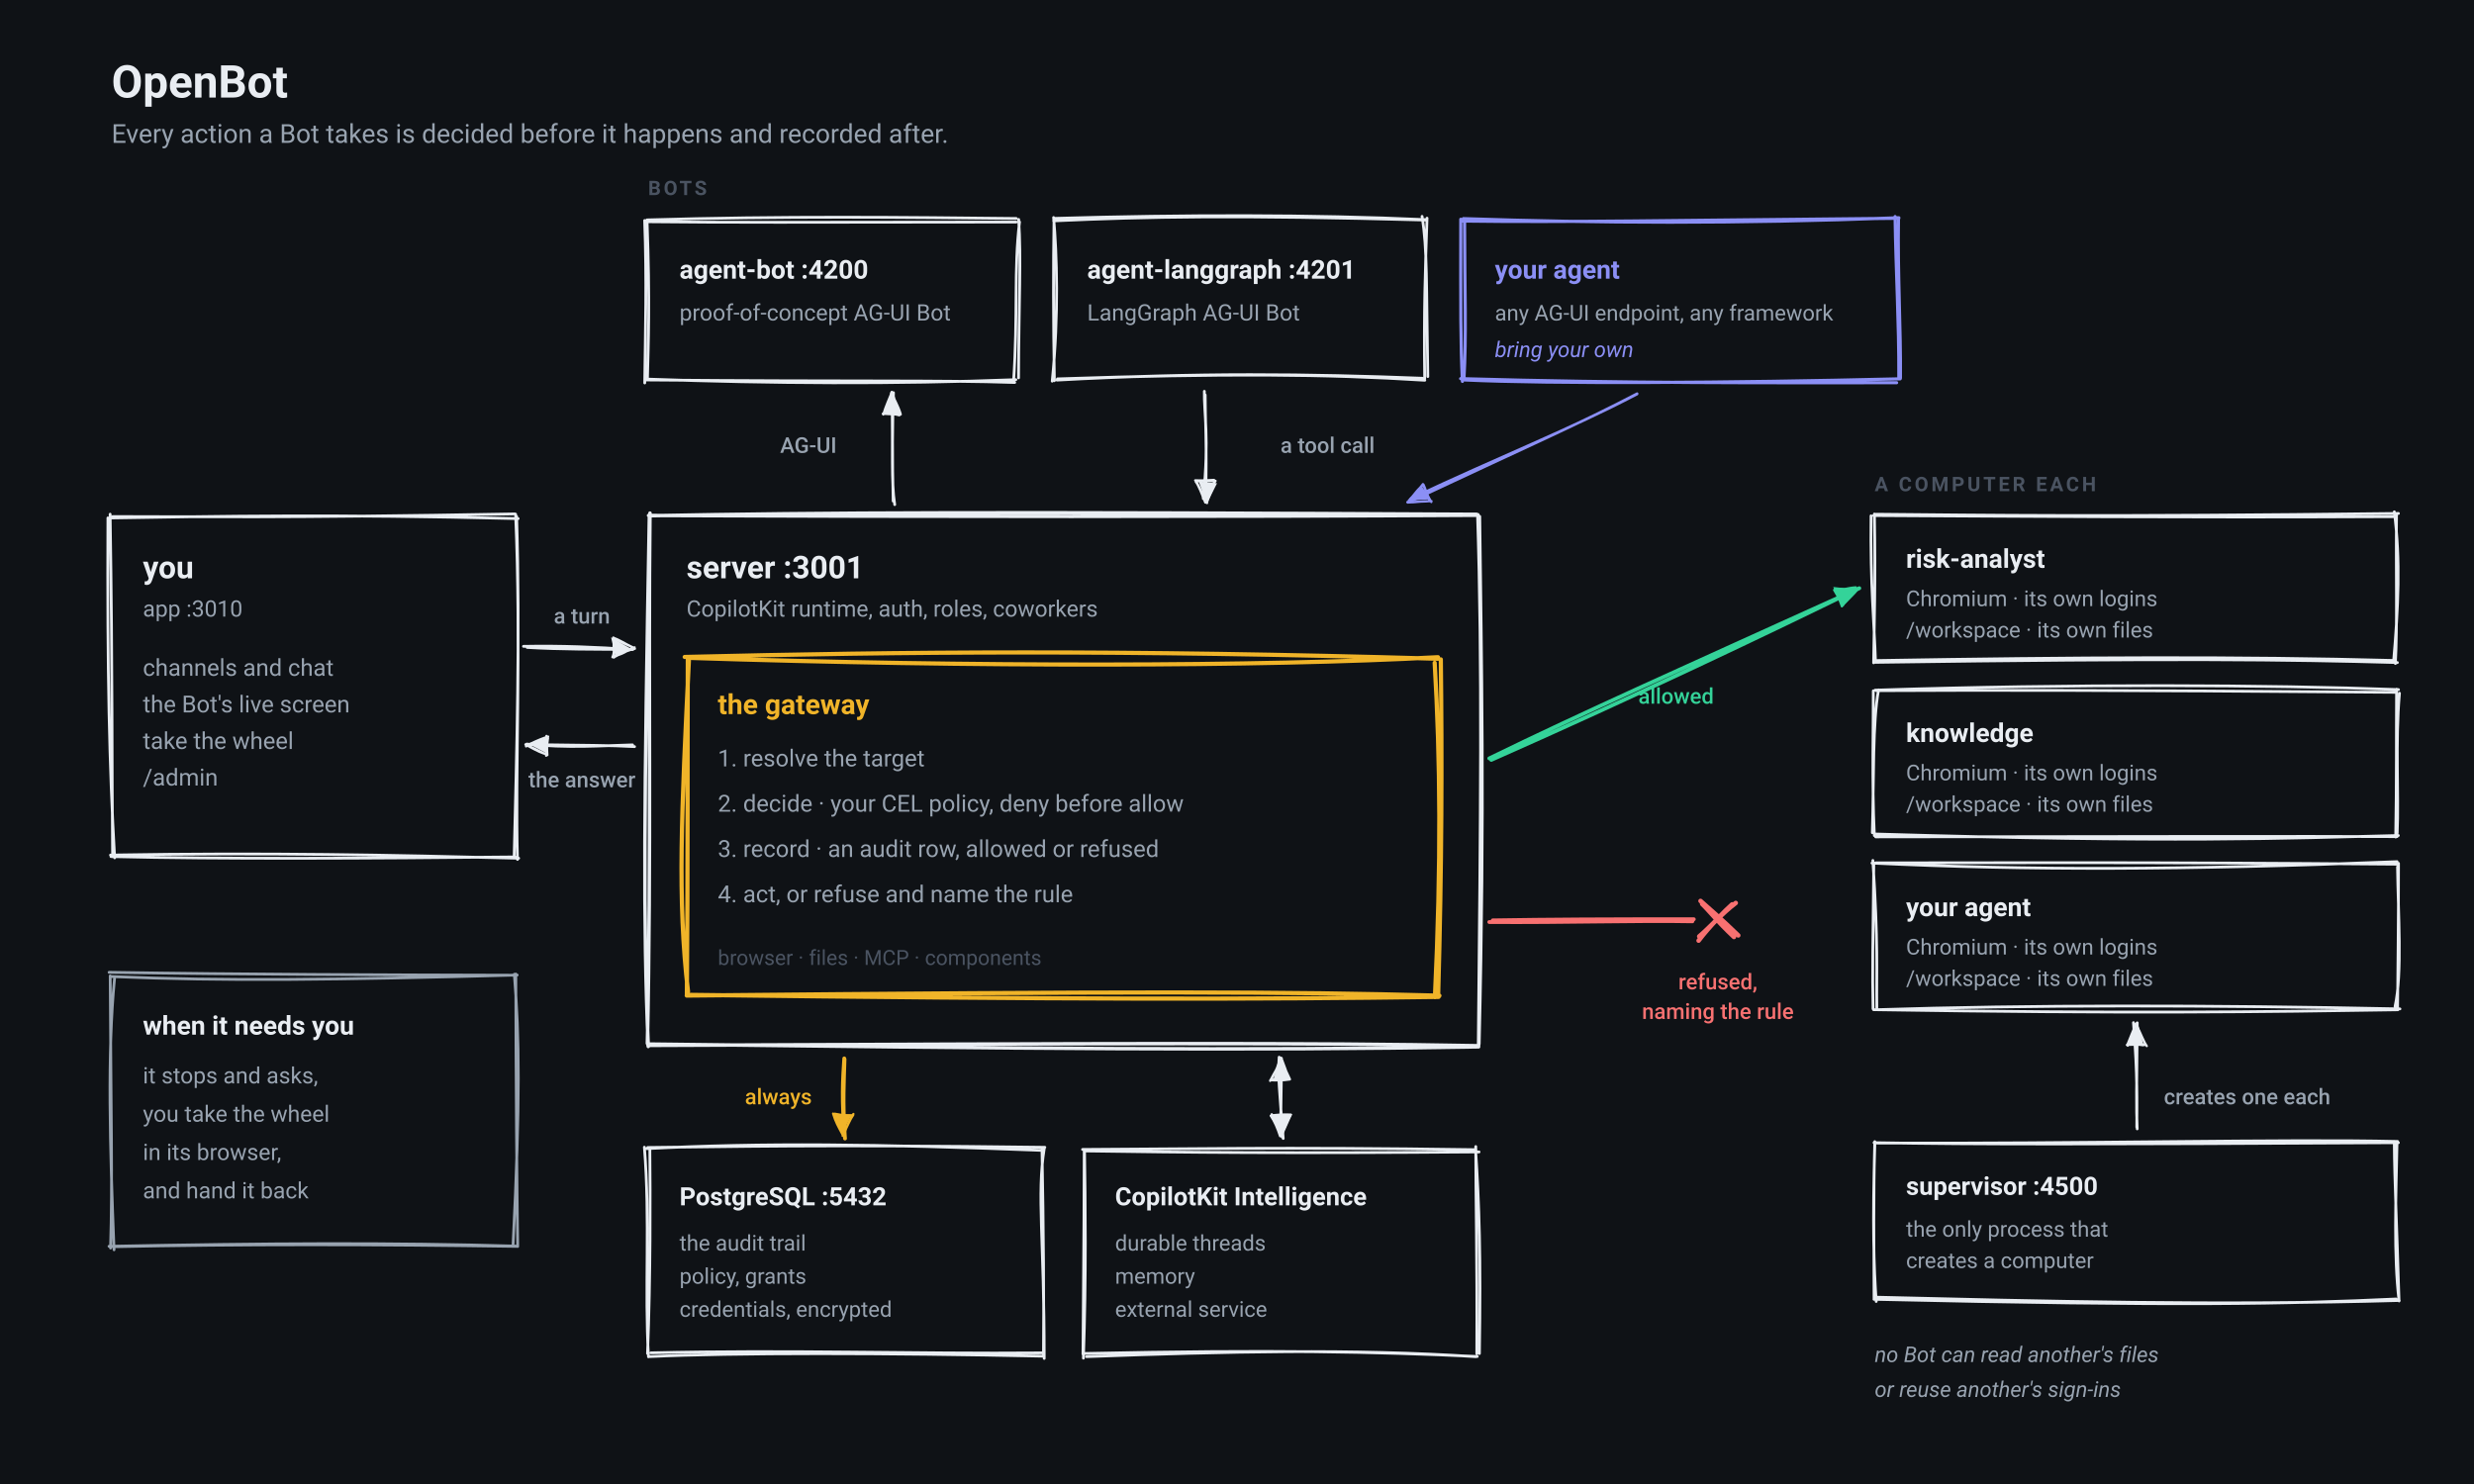
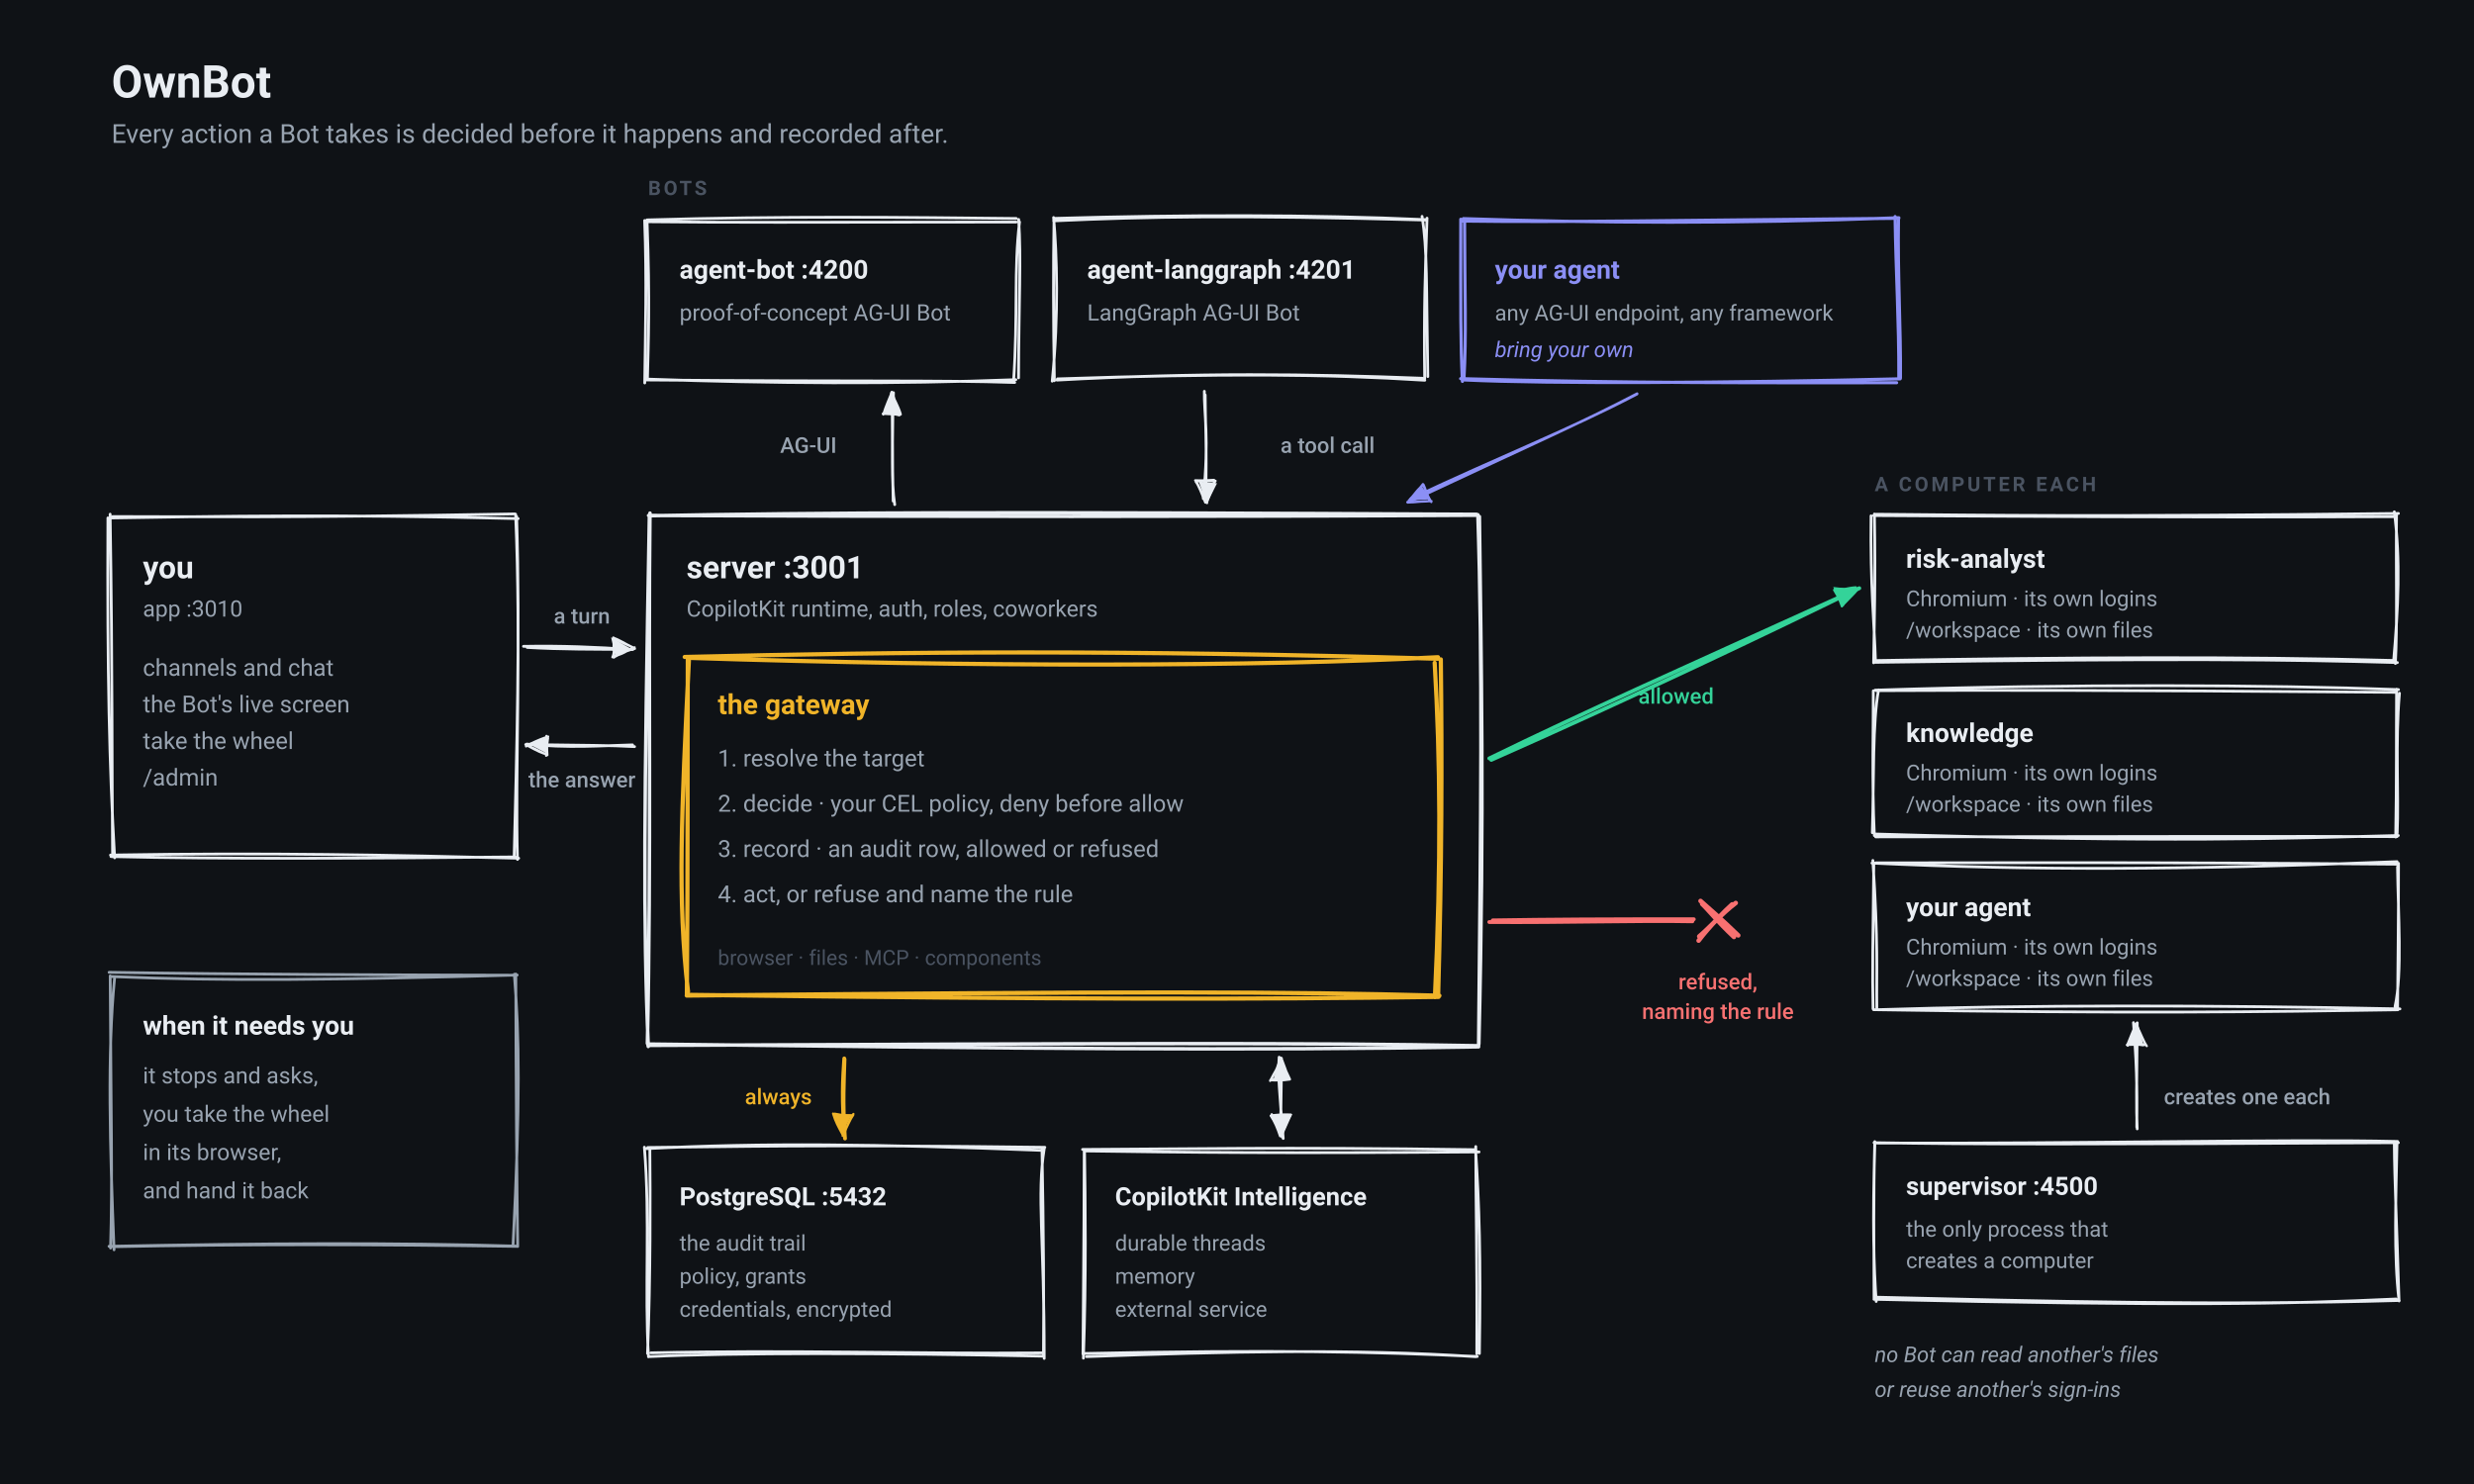
<svg xmlns="http://www.w3.org/2000/svg" viewBox="0 0 1420 852" width="1420" height="852" role="img">
  <rect width="1420" height="852" fill="#0f1216" />
-   <text x="64" y="56" font-family="ui-sans-serif, -apple-system, &quot;Segoe UI&quot;, Roboto, &quot;Helvetica Neue&quot;, Arial, sans-serif" font-size="26" font-weight="700" fill="#e9edf2" text-anchor="start">OpenBot</text>
+   <text x="64" y="56" font-family="ui-sans-serif, -apple-system, &quot;Segoe UI&quot;, Roboto, &quot;Helvetica Neue&quot;, Arial, sans-serif" font-size="26" font-weight="700" fill="#e9edf2" text-anchor="start">OwnBot</text>
  <text x="64" y="82" font-family="ui-sans-serif, -apple-system, &quot;Segoe UI&quot;, Roboto, &quot;Helvetica Neue&quot;, Arial, sans-serif" font-size="15" font-weight="400" fill="#98a3b0" text-anchor="start">Every action a Bot takes is decided before it happens and recorded after.</text>
  <text x="372" y="112" font-family="ui-sans-serif, -apple-system, &quot;Segoe UI&quot;, Roboto, &quot;Helvetica Neue&quot;, Arial, sans-serif" font-size="11.5" font-weight="700" fill="#4a5361" text-anchor="start" letter-spacing="1.6">BOTS</text>
  <path d="M372.459 127.308 C414.776 127.759, 457.833 127.659, 583.253 127.486 M371.314 126.253 C447.726 123.952, 521.852 124.774, 583.301 125.438 M585.18 127.408 C581.847 154.688, 584.381 180.293, 581.723 219.523 M584.696 125.99 C586.201 148.555, 584.777 172.618, 584.612 216.954 M582.408 219.6 C539.665 218.165, 492.998 219.168, 370.501 218.146 M583.078 217.972 C513.37 220.622, 442.975 220.187, 372.597 217.689 M370.055 219.859 C370.41 190.429, 371.297 160.605, 370.005 126.592 M371.604 217.781 C372.11 196.383, 373.111 173.91, 371.39 126.774" fill="none" stroke="#e9edf2" stroke-width="1.6" stroke-linecap="round" stroke-linejoin="round" />
  <text x="390" y="160" font-family="ui-sans-serif, -apple-system, &quot;Segoe UI&quot;, Roboto, &quot;Helvetica Neue&quot;, Arial, sans-serif" font-size="15" font-weight="650" fill="#e9edf2" text-anchor="start">agent-bot :4200</text>
  <text x="390" y="184" font-family="ui-sans-serif, -apple-system, &quot;Segoe UI&quot;, Roboto, &quot;Helvetica Neue&quot;, Arial, sans-serif" font-size="13" font-weight="400" fill="#98a3b0" text-anchor="start">proof-of-concept AG-UI Bot</text>
  <path d="M604.775 126.801 C658.569 124.359, 709.445 123.363, 818.891 126.358 M605.577 125.367 C679.366 123.25, 752.602 123.122, 818.68 126.114 M816.214 124.226 C819.302 143.22, 818.592 161.637, 819.527 216.19 M819.073 125.246 C818.107 152.739, 817.177 180.29, 817.73 217.344 M816.418 217.164 C751.831 214.654, 687.014 213.821, 606.693 218.223 M817.783 218.312 C761.132 214.755, 702.33 214.284, 606.957 217.525 M603.944 218.849 C607.774 180.817, 606.609 145.481, 604.742 124.888 M605.182 218.568 C604.532 185.138, 604.558 150.418, 604.979 127.026" fill="none" stroke="#e9edf2" stroke-width="1.6" stroke-linecap="round" stroke-linejoin="round" />
  <text x="624" y="160" font-family="ui-sans-serif, -apple-system, &quot;Segoe UI&quot;, Roboto, &quot;Helvetica Neue&quot;, Arial, sans-serif" font-size="15" font-weight="650" fill="#e9edf2" text-anchor="start">agent-langgraph :4201</text>
  <text x="624" y="184" font-family="ui-sans-serif, -apple-system, &quot;Segoe UI&quot;, Roboto, &quot;Helvetica Neue&quot;, Arial, sans-serif" font-size="13" font-weight="400" fill="#98a3b0" text-anchor="start">LangGraph AG-UI Bot</text>
  <path d="M839.906 125.519 C917.269 128.1, 995.613 128.589, 1089.89 125.008 M839.221 126.903 C898.423 127.697, 957.675 126.537, 1089.867 125.323 M1087.726 124.33 C1088.194 156.991, 1089.996 184.306, 1089.874 216.835 M1089.658 125.969 C1089.12 156.892, 1091.049 189.556, 1090.784 217.05 M1088.611 219.723 C1012.727 219.721, 934.839 220.149, 838.354 217.387 M1090.652 217.49 C991.343 219.886, 890.466 220.45, 840.771 218.144 M839.382 218.97 C838.286 197.424, 838.387 177.494, 838.441 125.879 M840.237 218.084 C841.74 192.565, 840.685 167.963, 840.605 125.642" fill="none" stroke="#8b8ff5" stroke-width="1.8" stroke-linecap="round" stroke-linejoin="round" />
  <text x="858" y="160" font-family="ui-sans-serif, -apple-system, &quot;Segoe UI&quot;, Roboto, &quot;Helvetica Neue&quot;, Arial, sans-serif" font-size="15" font-weight="650" fill="#8b8ff5" text-anchor="start">your agent</text>
  <text x="858" y="184" font-family="ui-sans-serif, -apple-system, &quot;Segoe UI&quot;, Roboto, &quot;Helvetica Neue&quot;, Arial, sans-serif" font-size="12.5" font-weight="400" fill="#98a3b0" text-anchor="start">any AG-UI endpoint, any framework</text>
  <text x="858" y="205" font-family="ui-sans-serif, -apple-system, &quot;Segoe UI&quot;, Roboto, &quot;Helvetica Neue&quot;, Arial, sans-serif" font-size="12.5" font-weight="400" fill="#8b8ff5" text-anchor="start" font-style="italic">bring your own</text>
  <path d="M63.298 297.379 C127.123 296.37, 191.551 295.131, 297.404 297.747 M64.666 296.566 C112.324 296.547, 160.372 297.472, 295.569 295.049 M295.945 295.212 C299.226 371.004, 295.585 443.025, 297.015 493.427 M296.53 296.524 C298.567 364.901, 296.521 432.804, 295.105 491.936 M297.697 492.735 C224.971 490.885, 153.533 489.401, 63.433 490.908 M295.602 491.99 C211.51 492.823, 126.369 493.289, 63.698 491.771 M65.799 492.517 C62.784 439.721, 61.525 387.807, 61.942 297.343 M64.639 491.875 C64.125 439.873, 64.666 388.663, 63.212 295.214" fill="none" stroke="#e9edf2" stroke-width="1.6" stroke-linecap="round" stroke-linejoin="round" />
  <text x="82" y="332" font-family="ui-sans-serif, -apple-system, &quot;Segoe UI&quot;, Roboto, &quot;Helvetica Neue&quot;, Arial, sans-serif" font-size="18" font-weight="700" fill="#e9edf2" text-anchor="start">you</text>
  <text x="82" y="354" font-family="ui-sans-serif, -apple-system, &quot;Segoe UI&quot;, Roboto, &quot;Helvetica Neue&quot;, Arial, sans-serif" font-size="13" font-weight="400" fill="#98a3b0" text-anchor="start">app :3010</text>
  <text x="82" y="388" font-family="ui-sans-serif, -apple-system, &quot;Segoe UI&quot;, Roboto, &quot;Helvetica Neue&quot;, Arial, sans-serif" font-size="13.5" font-weight="400" fill="#98a3b0" text-anchor="start">channels and chat</text>
  <text x="82" y="409" font-family="ui-sans-serif, -apple-system, &quot;Segoe UI&quot;, Roboto, &quot;Helvetica Neue&quot;, Arial, sans-serif" font-size="13.5" font-weight="400" fill="#98a3b0" text-anchor="start">the Bot's live screen</text>
  <text x="82" y="430" font-family="ui-sans-serif, -apple-system, &quot;Segoe UI&quot;, Roboto, &quot;Helvetica Neue&quot;, Arial, sans-serif" font-size="13.5" font-weight="400" fill="#98a3b0" text-anchor="start">take the wheel</text>
  <text x="82" y="451" font-family="ui-sans-serif, -apple-system, &quot;Segoe UI&quot;, Roboto, &quot;Helvetica Neue&quot;, Arial, sans-serif" font-size="13.5" font-weight="400" fill="#98a3b0" text-anchor="start">/admin</text>
  <path d="M62.618 558.233 C140.549 559.474, 219.315 559.708, 294.366 559.89 M64.03 560.67 C128.766 563.401, 192.675 562.61, 296.849 559.797 M295.214 559.326 C298.099 595.183, 298.646 631.395, 294.505 714.323 M296.054 559.219 C296.111 618.911, 296.668 680.904, 297.139 715.631 M297.08 715.436 C224.63 713.31, 152.946 713.751, 62.575 715.523 M296.772 715.583 C216.573 714.389, 136.859 714.234, 64.773 715.767 M65.457 717.532 C63.099 657.93, 61.582 604.659, 65.744 561.775 M63.45 716.542 C64.656 678.279, 63.682 641.271, 63.249 560.292" fill="none" stroke="#98a3b0" stroke-width="1.6" stroke-linecap="round" stroke-linejoin="round" />
  <text x="82" y="594" font-family="ui-sans-serif, -apple-system, &quot;Segoe UI&quot;, Roboto, &quot;Helvetica Neue&quot;, Arial, sans-serif" font-size="15" font-weight="650" fill="#e9edf2" text-anchor="start">when it needs you</text>
  <text x="82" y="622" font-family="ui-sans-serif, -apple-system, &quot;Segoe UI&quot;, Roboto, &quot;Helvetica Neue&quot;, Arial, sans-serif" font-size="13" font-weight="400" fill="#98a3b0" text-anchor="start">it stops and asks,</text>
  <text x="82" y="644" font-family="ui-sans-serif, -apple-system, &quot;Segoe UI&quot;, Roboto, &quot;Helvetica Neue&quot;, Arial, sans-serif" font-size="13" font-weight="400" fill="#98a3b0" text-anchor="start">you take the wheel</text>
  <text x="82" y="666" font-family="ui-sans-serif, -apple-system, &quot;Segoe UI&quot;, Roboto, &quot;Helvetica Neue&quot;, Arial, sans-serif" font-size="13" font-weight="400" fill="#98a3b0" text-anchor="start">in its browser,</text>
  <text x="82" y="688" font-family="ui-sans-serif, -apple-system, &quot;Segoe UI&quot;, Roboto, &quot;Helvetica Neue&quot;, Arial, sans-serif" font-size="13" font-weight="400" fill="#98a3b0" text-anchor="start">and hand it back</text>
  <path d="M372.666 296.114 C472.135 294.19, 573.463 293.818, 847.536 295.282 M372.242 295.947 C534.935 296.615, 698.176 296.701, 848.25 295.81 M849.137 296.56 C850.056 378.356, 852.059 463.115, 848.826 599.328 M848.261 295.527 C851.032 381.47, 849.981 467.878, 848.684 600.34 M848.664 601.006 C715.902 603.305, 584.808 602.01, 372.817 599.429 M848.373 600.375 C749.185 598.589, 650.133 598.995, 371.913 600.183 M371.57 599.054 C373.88 492.79, 372.028 388.131, 373.064 294.576 M372.084 600.81 C369.066 529.712, 369.759 460.592, 372.727 295.705" fill="none" stroke="#e9edf2" stroke-width="2" stroke-linecap="round" stroke-linejoin="round" />
  <text x="394" y="332" font-family="ui-sans-serif, -apple-system, &quot;Segoe UI&quot;, Roboto, &quot;Helvetica Neue&quot;, Arial, sans-serif" font-size="18" font-weight="700" fill="#e9edf2" text-anchor="start">server :3001</text>
  <text x="394" y="354" font-family="ui-sans-serif, -apple-system, &quot;Segoe UI&quot;, Roboto, &quot;Helvetica Neue&quot;, Arial, sans-serif" font-size="13" font-weight="400" fill="#98a3b0" text-anchor="start">CopilotKit runtime, auth, roles, coworkers</text>
  <path d="M392.995 377.179 C519.336 374.094, 643.5 372.982, 825.313 378.201 M394.647 377.676 C558.901 383.001, 724.277 382.766, 825.351 377.308 M823.457 380.547 C826.71 436.629, 827.253 494.809, 823.598 572.51 M826.984 378.566 C827.643 436.463, 827.588 494.995, 825.464 571.348 M825.71 572.346 C719.046 573.788, 612.091 573.859, 395.198 571.165 M826.188 571.632 C739.258 569.259, 651.788 569.13, 394.171 571.58 M394.911 569.247 C388.689 516.669, 391.217 465.314, 395.407 379.242 M394.24 571.586 C394.847 500.406, 394.544 428.899, 394.773 378.821" fill="none" stroke="#f0b429" stroke-width="2.4" stroke-linecap="round" stroke-linejoin="round" />
  <text x="412" y="410" font-family="ui-sans-serif, -apple-system, &quot;Segoe UI&quot;, Roboto, &quot;Helvetica Neue&quot;, Arial, sans-serif" font-size="16" font-weight="700" fill="#f0b429" text-anchor="start">the gateway</text>
  <text x="412" y="440" font-family="ui-sans-serif, -apple-system, &quot;Segoe UI&quot;, Roboto, &quot;Helvetica Neue&quot;, Arial, sans-serif" font-size="13.5" font-weight="400" fill="#98a3b0" text-anchor="start">1.  resolve the target</text>
  <text x="412" y="466" font-family="ui-sans-serif, -apple-system, &quot;Segoe UI&quot;, Roboto, &quot;Helvetica Neue&quot;, Arial, sans-serif" font-size="13.5" font-weight="400" fill="#98a3b0" text-anchor="start">2.  decide  ·  your CEL policy, deny before allow</text>
  <text x="412" y="492" font-family="ui-sans-serif, -apple-system, &quot;Segoe UI&quot;, Roboto, &quot;Helvetica Neue&quot;, Arial, sans-serif" font-size="13.5" font-weight="400" fill="#98a3b0" text-anchor="start">3.  record  ·  an audit row, allowed or refused</text>
  <text x="412" y="518" font-family="ui-sans-serif, -apple-system, &quot;Segoe UI&quot;, Roboto, &quot;Helvetica Neue&quot;, Arial, sans-serif" font-size="13.5" font-weight="400" fill="#98a3b0" text-anchor="start">4.  act, or refuse and name the rule</text>
  <text x="412" y="554" font-family="ui-sans-serif, -apple-system, &quot;Segoe UI&quot;, Roboto, &quot;Helvetica Neue&quot;, Arial, sans-serif" font-size="12" font-weight="400" fill="#4a5361" text-anchor="start">browser · files · MCP · components</text>
  <text x="1076" y="282" font-family="ui-sans-serif, -apple-system, &quot;Segoe UI&quot;, Roboto, &quot;Helvetica Neue&quot;, Arial, sans-serif" font-size="11.5" font-weight="700" fill="#4a5361" text-anchor="start" letter-spacing="1.6">A COMPUTER EACH</text>
  <path d="M1076.763 295.232 C1140.317 295.761, 1202.844 296.835, 1376.637 294.774 M1075.407 295.99 C1161.641 296.389, 1246.864 297.226, 1375.172 296.616 M1374.263 293.828 C1377.874 321.874, 1376.554 348.479, 1373.84 379.854 M1375.528 295.832 C1375.132 328.574, 1376.084 359.577, 1374.867 380.933 M1374.518 379.209 C1285.534 376.82, 1190.836 377.327, 1077.075 379.237 M1376.021 380.401 C1312.647 378.627, 1248.662 377.819, 1075.793 380.269 M1076.472 379.818 C1075.826 358.205, 1073.45 336.891, 1073.924 296.15 M1075.405 380.533 C1075.717 357.427, 1076.542 335.367, 1075.857 295.111" fill="none" stroke="#e9edf2" stroke-width="1.6" stroke-linecap="round" stroke-linejoin="round" />
  <text x="1094" y="326" font-family="ui-sans-serif, -apple-system, &quot;Segoe UI&quot;, Roboto, &quot;Helvetica Neue&quot;, Arial, sans-serif" font-size="15" font-weight="650" fill="#e9edf2" text-anchor="start">risk-analyst</text>
  <text x="1094" y="348" font-family="ui-sans-serif, -apple-system, &quot;Segoe UI&quot;, Roboto, &quot;Helvetica Neue&quot;, Arial, sans-serif" font-size="12.5" font-weight="400" fill="#98a3b0" text-anchor="start">Chromium · its own logins</text>
  <text x="1094" y="366" font-family="ui-sans-serif, -apple-system, &quot;Segoe UI&quot;, Roboto, &quot;Helvetica Neue&quot;, Arial, sans-serif" font-size="12.5" font-weight="400" fill="#98a3b0" text-anchor="start">/workspace · its own files</text>
  <path d="M1076.883 396.513 C1140.348 396.245, 1202.038 396.093, 1375.539 397.481 M1076.24 396.233 C1188.403 392.577, 1302.942 393.128, 1376.68 395.909 M1377.225 398.007 C1374.754 426.075, 1376.883 456.166, 1375.92 478.307 M1375.565 395.67 C1375.371 422.038, 1375.645 449.677, 1375.057 480.57 M1376.576 479.685 C1311.647 481.285, 1247.368 483.897, 1076.375 478.825 M1375.831 480.326 C1315.246 480.087, 1253.294 480.231, 1076.57 480.468 M1074.663 478.062 C1075.614 445.956, 1074.764 414.868, 1078.223 396.063 M1075.828 479.732 C1074.315 447.446, 1075.323 415.782, 1075.223 396.621" fill="none" stroke="#e9edf2" stroke-width="1.6" stroke-linecap="round" stroke-linejoin="round" />
  <text x="1094" y="426" font-family="ui-sans-serif, -apple-system, &quot;Segoe UI&quot;, Roboto, &quot;Helvetica Neue&quot;, Arial, sans-serif" font-size="15" font-weight="650" fill="#e9edf2" text-anchor="start">knowledge</text>
  <text x="1094" y="448" font-family="ui-sans-serif, -apple-system, &quot;Segoe UI&quot;, Roboto, &quot;Helvetica Neue&quot;, Arial, sans-serif" font-size="12.5" font-weight="400" fill="#98a3b0" text-anchor="start">Chromium · its own logins</text>
  <text x="1094" y="466" font-family="ui-sans-serif, -apple-system, &quot;Segoe UI&quot;, Roboto, &quot;Helvetica Neue&quot;, Arial, sans-serif" font-size="12.5" font-weight="400" fill="#98a3b0" text-anchor="start">/workspace · its own files</text>
  <path d="M1074.44 495.524 C1164.467 499.764, 1252.122 499.594, 1375.836 494.7 M1076.513 495.394 C1151.903 495.391, 1226.585 494.864, 1376.338 496.16 M1376.11 497.68 C1376.42 524.439, 1378.941 558.637, 1374.685 577.905 M1376.666 495.651 C1376.729 528.994, 1376.234 559.998, 1376.118 579.303 M1377.503 579.234 C1268.277 576.984, 1163.984 576.9, 1076.245 579.724 M1376.292 579.737 C1300.1 580.963, 1222.024 582.025, 1075.367 579.682 M1077.231 578.596 C1076.964 558.201, 1078.149 541.462, 1074.961 494.006 M1075.078 579.21 C1074.618 559.591, 1074.973 539.596, 1075.498 495.419" fill="none" stroke="#e9edf2" stroke-width="1.6" stroke-linecap="round" stroke-linejoin="round" />
  <text x="1094" y="526" font-family="ui-sans-serif, -apple-system, &quot;Segoe UI&quot;, Roboto, &quot;Helvetica Neue&quot;, Arial, sans-serif" font-size="15" font-weight="650" fill="#e9edf2" text-anchor="start">your agent</text>
  <text x="1094" y="548" font-family="ui-sans-serif, -apple-system, &quot;Segoe UI&quot;, Roboto, &quot;Helvetica Neue&quot;, Arial, sans-serif" font-size="12.5" font-weight="400" fill="#98a3b0" text-anchor="start">Chromium · its own logins</text>
  <text x="1094" y="566" font-family="ui-sans-serif, -apple-system, &quot;Segoe UI&quot;, Roboto, &quot;Helvetica Neue&quot;, Arial, sans-serif" font-size="12.5" font-weight="400" fill="#98a3b0" text-anchor="start">/workspace · its own files</text>
  <path d="M1077.357 656.26 C1194.2 656.732, 1312.851 653.825, 1376.117 655.334 M1075.646 656.045 C1135.848 657.072, 1197.565 657.017, 1376.614 656.043 M1374.266 656.815 C1374.406 677.991, 1375.635 701.809, 1376.954 746.523 M1375.783 657.009 C1375.211 687.704, 1373.842 720.785, 1376.991 746.922 M1377.085 746.638 C1273.857 749.611, 1172.16 747.084, 1076.543 744.744 M1375.264 745.784 C1313.941 748.653, 1251.005 749.993, 1075.609 745.959 M1076.882 747.21 C1075.536 727.358, 1074.656 702.762, 1076.12 656.262 M1075.659 745.756 C1075.595 716.384, 1075.204 686.048, 1076.063 655.435" fill="none" stroke="#e9edf2" stroke-width="1.6" stroke-linecap="round" stroke-linejoin="round" />
  <text x="1094" y="686" font-family="ui-sans-serif, -apple-system, &quot;Segoe UI&quot;, Roboto, &quot;Helvetica Neue&quot;, Arial, sans-serif" font-size="14.5" font-weight="650" fill="#e9edf2" text-anchor="start">supervisor :4500</text>
  <text x="1094" y="710" font-family="ui-sans-serif, -apple-system, &quot;Segoe UI&quot;, Roboto, &quot;Helvetica Neue&quot;, Arial, sans-serif" font-size="12.5" font-weight="400" fill="#98a3b0" text-anchor="start">the only process that</text>
  <text x="1094" y="728" font-family="ui-sans-serif, -apple-system, &quot;Segoe UI&quot;, Roboto, &quot;Helvetica Neue&quot;, Arial, sans-serif" font-size="12.5" font-weight="400" fill="#98a3b0" text-anchor="start">creates a computer</text>
  <text x="1076" y="782" font-family="ui-sans-serif, -apple-system, &quot;Segoe UI&quot;, Roboto, &quot;Helvetica Neue&quot;, Arial, sans-serif" font-size="12.5" font-weight="400" fill="#98a3b0" text-anchor="start" font-style="italic">no Bot can read another's files</text>
  <text x="1076" y="802" font-family="ui-sans-serif, -apple-system, &quot;Segoe UI&quot;, Roboto, &quot;Helvetica Neue&quot;, Arial, sans-serif" font-size="12.5" font-weight="400" fill="#98a3b0" text-anchor="start" font-style="italic">or reuse another's sign-ins</text>
  <path d="M371.777 658.805 C417.776 658.412, 468.086 657.015, 599.706 658.702 M371.178 659.458 C437.218 655.987, 504.352 656.811, 597.435 660.44 M599.383 659.188 C595.049 686.356, 599.357 710.49, 599.345 779.911 M598.071 659.583 C598.962 704.304, 599.218 750.45, 598.925 777.935 M597.987 776.728 C525.136 777.36, 452.393 774.839, 373.678 776.7 M598.801 778.611 C509.31 776.733, 420.674 776.568, 372.965 778.843 M372.206 778.979 C369.89 740.844, 373.238 700.269, 369.86 658.632 M371.662 777.05 C373.478 732.186, 373.222 686.581, 372.991 659.236" fill="none" stroke="#e9edf2" stroke-width="1.6" stroke-linecap="round" stroke-linejoin="round" />
  <text x="390" y="692" font-family="ui-sans-serif, -apple-system, &quot;Segoe UI&quot;, Roboto, &quot;Helvetica Neue&quot;, Arial, sans-serif" font-size="14.5" font-weight="650" fill="#e9edf2" text-anchor="start">PostgreSQL :5432</text>
  <text x="390" y="718" font-family="ui-sans-serif, -apple-system, &quot;Segoe UI&quot;, Roboto, &quot;Helvetica Neue&quot;, Arial, sans-serif" font-size="12.5" font-weight="400" fill="#98a3b0" text-anchor="start">the audit trail</text>
  <text x="390" y="737" font-family="ui-sans-serif, -apple-system, &quot;Segoe UI&quot;, Roboto, &quot;Helvetica Neue&quot;, Arial, sans-serif" font-size="12.5" font-weight="400" fill="#98a3b0" text-anchor="start">policy, grants</text>
  <text x="390" y="756" font-family="ui-sans-serif, -apple-system, &quot;Segoe UI&quot;, Roboto, &quot;Helvetica Neue&quot;, Arial, sans-serif" font-size="12.5" font-weight="400" fill="#98a3b0" text-anchor="start">credentials, encrypted</text>
  <path d="M622.343 660.782 C681.26 661.649, 737.215 662.231, 848.923 661.357 M621.351 659.925 C678.01 659.716, 733.794 658.42, 847.143 660.07 M847.04 658.259 C847.016 689.535, 847.91 717.477, 847.638 777.189 M846.909 659.477 C849.043 691.444, 850.012 721.216, 849.132 777.104 M847.16 778.905 C776.306 774.222, 704.583 775.916, 623.637 778.876 M847.915 778.799 C789.708 776.053, 730.565 774.786, 622.452 777.061 M621.837 779.758 C623.514 733.241, 622.894 687.844, 622.494 661.839 M621.592 777.431 C621.711 749.12, 622.179 722.136, 622.312 660.381" fill="none" stroke="#e9edf2" stroke-width="1.6" stroke-linecap="round" stroke-linejoin="round" />
  <text x="640" y="692" font-family="ui-sans-serif, -apple-system, &quot;Segoe UI&quot;, Roboto, &quot;Helvetica Neue&quot;, Arial, sans-serif" font-size="14.5" font-weight="650" fill="#e9edf2" text-anchor="start">CopilotKit Intelligence</text>
  <text x="640" y="718" font-family="ui-sans-serif, -apple-system, &quot;Segoe UI&quot;, Roboto, &quot;Helvetica Neue&quot;, Arial, sans-serif" font-size="12.5" font-weight="400" fill="#98a3b0" text-anchor="start">durable threads</text>
  <text x="640" y="737" font-family="ui-sans-serif, -apple-system, &quot;Segoe UI&quot;, Roboto, &quot;Helvetica Neue&quot;, Arial, sans-serif" font-size="12.5" font-weight="400" fill="#98a3b0" text-anchor="start">memory</text>
  <text x="640" y="756" font-family="ui-sans-serif, -apple-system, &quot;Segoe UI&quot;, Roboto, &quot;Helvetica Neue&quot;, Arial, sans-serif" font-size="12.5" font-weight="400" fill="#98a3b0" text-anchor="start">external service</text>
  <path d="M300.459 371.081 C322.483 370.675, 341.703 371.491, 362.787 372.913 M302.562 371.709 C322.382 372.872, 340.89 372.709, 363.176 372.881" fill="none" stroke="#e9edf2" stroke-width="1.6" stroke-linecap="round" stroke-linejoin="round" />
  <path d="M362.968 372.91 L353.066 376.355 L350.752 365.971" fill="#e9edf2" stroke="none" stroke-width="0" stroke-linecap="round" stroke-linejoin="round" />
  <path d="M364.247 371.659 C360.726 372.497, 359.448 375.031, 352.689 376.691 M364.418 372.445 C361.357 373.162, 357.545 374.366, 352.177 377.479 M351.514 377.304 C352.726 374.793, 352.528 371.402, 352.102 366.022 M352.416 377.508 C352.497 374.745, 351.902 372.195, 352.452 367.064 M351.912 366.149 C355.565 367.27, 357.886 369.151, 363.576 371.841 M352.092 366.65 C356.511 368.738, 360.633 370.48, 363.95 371.938" fill="none" stroke="#e9edf2" stroke-width="1.3" stroke-linecap="round" stroke-linejoin="round" />
  <text x="334" y="358" font-family="ui-sans-serif, -apple-system, &quot;Segoe UI&quot;, Roboto, &quot;Helvetica Neue&quot;, Arial, sans-serif" font-size="12.5" font-weight="500" fill="#98a3b0" text-anchor="middle">a turn</text>
  <path d="M363.068 427.645 C345.603 428.088, 325.869 429.639, 302.33 427.178 M364.218 428.653 C350.267 427.862, 336.762 427.958, 301.75 427.45" fill="none" stroke="#e9edf2" stroke-width="1.6" stroke-linecap="round" stroke-linejoin="round" />
  <path d="M302.923 426.868 L315.235 423.326 L314.041 432.665" fill="#e9edf2" stroke="none" stroke-width="0" stroke-linecap="round" stroke-linejoin="round" />
  <path d="M301.93 428.52 C304.793 427.187, 308.452 425.188, 313.043 423.472 M302.124 428.234 C305.489 426.501, 308.553 424.911, 314.048 423.028 M314.608 422.877 C313.278 425.021, 313.373 429.174, 313.478 433.884 M313.647 422.508 C313.805 426.683, 313.93 430.649, 314.173 433.511 M314.09 433.467 C308.654 430.694, 304.914 428.921, 302.055 427.514 M314.135 433.163 C311.251 432.47, 308.928 431.515, 302.349 427.855" fill="none" stroke="#e9edf2" stroke-width="1.3" stroke-linecap="round" stroke-linejoin="round" />
  <text x="334" y="452" font-family="ui-sans-serif, -apple-system, &quot;Segoe UI&quot;, Roboto, &quot;Helvetica Neue&quot;, Arial, sans-serif" font-size="12.5" font-weight="500" fill="#98a3b0" text-anchor="middle">the answer</text>
  <path d="M513.536 289.712 C511.435 275.794, 512.654 260.667, 511.957 225.248 M512.65 287.68 C512.072 264.124, 512.188 240.904, 512.833 225.458" fill="none" stroke="#e9edf2" stroke-width="1.6" stroke-linecap="round" stroke-linejoin="round" />
  <path d="M512.127 225.261 L516.472 239.158 L507.276 237.121" fill="#e9edf2" stroke="none" stroke-width="0" stroke-linecap="round" stroke-linejoin="round" />
  <path d="M511.846 225.102 C513.551 228.908, 514.157 232.189, 516.502 238.244 M511.815 225.627 C513.445 229.825, 515.425 232.806, 516.886 237.458 M516.642 237.841 C513.437 237.793, 510.459 237.99, 507.008 237.313 M516.996 237.92 C514.665 237.534, 512.077 238.009, 506.709 237.538 M507.049 237.621 C508.444 233.505, 511.243 228.949, 511.463 225.608 M506.975 237.984 C508.344 233.28, 510.729 228.18, 511.645 225.767" fill="none" stroke="#e9edf2" stroke-width="1.3" stroke-linecap="round" stroke-linejoin="round" />
  <text x="464" y="260" font-family="ui-sans-serif, -apple-system, &quot;Segoe UI&quot;, Roboto, &quot;Helvetica Neue&quot;, Arial, sans-serif" font-size="12.5" font-weight="500" fill="#98a3b0" text-anchor="middle">AG-UI</text>
  <path d="M691.261 224.658 C690.997 237.77, 694.183 250.276, 690.65 286.236 M691.738 226.702 C691.691 240.556, 692.815 254.062, 691.981 288.381" fill="none" stroke="#e9edf2" stroke-width="1.6" stroke-linecap="round" stroke-linejoin="round" />
  <path d="M692.642 289.267 L688.042 276.452 L698.539 277.457" fill="#e9edf2" stroke="none" stroke-width="0" stroke-linecap="round" stroke-linejoin="round" />
  <path d="M692.822 288.815 C691.523 285.603, 689.439 282.064, 686.664 276.426 M691.717 288.258 C689.622 283.177, 687.933 278.581, 686.335 276.581 M686 275.779 C689.905 275.973, 694.397 275.664, 696.733 275.543 M686.939 276.24 C688.733 276.143, 691.448 276.177, 697.438 276.227 M696.858 275.57 C696.877 279.452, 695.28 280.883, 692.644 288.724 M697.688 276.071 C695.759 279.422, 693.983 282.384, 691.864 288.354" fill="none" stroke="#e9edf2" stroke-width="1.3" stroke-linecap="round" stroke-linejoin="round" />
  <text x="762" y="260" font-family="ui-sans-serif, -apple-system, &quot;Segoe UI&quot;, Roboto, &quot;Helvetica Neue&quot;, Arial, sans-serif" font-size="12.5" font-weight="500" fill="#98a3b0" text-anchor="middle">a tool call</text>
  <path d="M939.629 226.236 C901.206 246.445, 861.841 261.77, 809.788 286.265 M939.655 226.006 C908.73 242.253, 876.176 256.531, 808.156 288.461" fill="none" stroke="#8b8ff5" stroke-width="1.5" stroke-linecap="round" stroke-linejoin="round" />
  <path d="M808.051 287.461 L816.075 279.184 L821.15 286.649" fill="#8b8ff5" stroke="none" stroke-width="0" stroke-linecap="round" stroke-linejoin="round" />
  <path d="M808.613 287.361 C811.603 284.423, 813.837 280.408, 816.731 278.769 M808.348 288.104 C810.419 285.312, 813.426 282.211, 816.718 277.94 M817.037 278.208 C818.309 280.656, 818.392 283.006, 821.536 288.226 M816.85 278.011 C817.97 281.481, 819.416 285.015, 820.713 287.79 M821.641 287.69 C816.823 287.59, 811.576 288.571, 808.619 288.439 M821.071 287.671 C817.992 288.046, 814.807 287.921, 807.768 288.272" fill="none" stroke="#8b8ff5" stroke-width="1.3" stroke-linecap="round" stroke-linejoin="round" />
  <path d="M854.799 435.419 C909.661 408.647, 964.775 384.162, 1067.179 337.711 M855.936 436.272 C937.556 400.17, 1017.62 361.977, 1065.847 338.26" fill="none" stroke="#34d399" stroke-width="2.2" stroke-linecap="round" stroke-linejoin="round" />
  <path d="M1066.701 338.534 L1057.377 348.598 L1052.22 336.985" fill="#34d399" stroke="none" stroke-width="0" stroke-linecap="round" stroke-linejoin="round" />
  <path d="M1066.856 337.428 C1064.161 340.031, 1062.233 342.12, 1057.33 347.554 M1066.206 338.338 C1064.414 340.713, 1062.367 342.406, 1057.113 347.77 M1057.902 347.384 C1056.014 344.7, 1054.396 341.492, 1052.736 338.722 M1057.192 348.13 C1056.073 344.866, 1054.872 341.973, 1053.125 338.518 M1053.75 338.784 C1057.711 338.815, 1060.126 337.572, 1065.134 337.214 M1053.217 338.196 C1057.763 338.216, 1062.097 338.206, 1066.357 338.339" fill="none" stroke="#34d399" stroke-width="1.3" stroke-linecap="round" stroke-linejoin="round" />
  <text x="962" y="404" font-family="ui-sans-serif, -apple-system, &quot;Segoe UI&quot;, Roboto, &quot;Helvetica Neue&quot;, Arial, sans-serif" font-size="12.5" font-weight="500" fill="#34d399" text-anchor="middle">allowed</text>
  <path d="M854.81 529.363 C898.9 529.662, 939.514 528.35, 971.4 528.942 M856.782 528.412 C889.365 527.881, 922.048 527.723, 972.184 527.756" fill="none" stroke="#f87171" stroke-width="2.2" stroke-linecap="round" stroke-linejoin="round" />
  <path d="M976.055 517.25 C980.719 521.492, 987.769 527.346, 997.703 537.032 M976.984 518.976 C981.155 522.966, 985.323 528.57, 995.243 537.936" fill="none" stroke="#f87171" stroke-width="2.6" stroke-linecap="round" stroke-linejoin="round" />
  <path d="M994.175 519.23 C990.567 522.414, 981.136 531.819, 974.95 540.032 M996.259 518.42 C988.272 524.478, 981.814 532.086, 975.305 537.601" fill="none" stroke="#f87171" stroke-width="2.6" stroke-linecap="round" stroke-linejoin="round" />
  <text x="986" y="568" font-family="ui-sans-serif, -apple-system, &quot;Segoe UI&quot;, Roboto, &quot;Helvetica Neue&quot;, Arial, sans-serif" font-size="12.5" font-weight="500" fill="#f87171" text-anchor="middle">refused,</text>
  <text x="986" y="585" font-family="ui-sans-serif, -apple-system, &quot;Segoe UI&quot;, Roboto, &quot;Helvetica Neue&quot;, Arial, sans-serif" font-size="12.5" font-weight="500" fill="#f87171" text-anchor="middle">naming the rule</text>
  <path d="M484.581 607.658 C483.801 619.416, 482.996 631.954, 485.004 653.636 M484.726 608.092 C484.374 620.297, 483.588 632.715, 484.867 651.955" fill="none" stroke="#f0b429" stroke-width="2.2" stroke-linecap="round" stroke-linejoin="round" />
  <path d="M483.24 651.284 L478.926 639.404 L488.829 639.93" fill="#f0b429" stroke="none" stroke-width="0" stroke-linecap="round" stroke-linejoin="round" />
  <path d="M483.634 651.429 C481.127 646.806, 479.487 643.836, 478.166 639.332 M483.992 651.954 C482.191 647.996, 480.414 644.409, 478.752 639.848 M479.146 639.42 C483.254 640.246, 486.222 640.648, 489.652 640.267 M478.636 640.21 C481.145 640.311, 482.934 640.213, 489.647 640.374 M489.827 639.561 C486.704 643.669, 485.947 648.401, 483.62 652.072 M489.66 640.204 C487.742 643.05, 486.627 646.078, 483.788 651.838" fill="none" stroke="#f0b429" stroke-width="1.3" stroke-linecap="round" stroke-linejoin="round" />
  <text x="466" y="634" font-family="ui-sans-serif, -apple-system, &quot;Segoe UI&quot;, Roboto, &quot;Helvetica Neue&quot;, Arial, sans-serif" font-size="12.5" font-weight="500" fill="#f0b429" text-anchor="end">always</text>
  <path d="M734.19 606.951 C733.395 617.579, 734.369 625.839, 736.522 653.615 M735.415 608.772 C735.683 623.727, 734.841 638.971, 735.209 651.306" fill="none" stroke="#e9edf2" stroke-width="1.6" stroke-linecap="round" stroke-linejoin="round" />
  <path d="M736.126 652.256 L728.884 640.545 L741.685 639.703" fill="#e9edf2" stroke="none" stroke-width="0" stroke-linecap="round" stroke-linejoin="round" />
  <path d="M735.803 652.888 C732.984 648.141, 731.838 644.138, 729.942 639.712 M734.731 652.314 C733.307 647.923, 731.561 643.753, 729.362 640.519 M730.321 640.384 C732.521 640.017, 736.012 639.764, 740.898 639.913 M729.981 640.274 C732.555 640.259, 735.536 640.017, 740.065 640.424 M740.483 640.469 C737.987 645.248, 735.624 649.069, 735.183 652.305 M740.575 640.539 C738.672 643.194, 737.906 646.204, 735.117 651.998" fill="none" stroke="#e9edf2" stroke-width="1.3" stroke-linecap="round" stroke-linejoin="round" />
  <path d="M734.474 606.876 L739.771 619.266 L730.654 620.691" fill="#e9edf2" stroke="none" stroke-width="0" stroke-linecap="round" stroke-linejoin="round" />
  <path d="M735.377 607.266 C737.242 612.318, 738.386 615.11, 739.761 619.406 M734.643 607.802 C737.037 612.051, 738.823 616.474, 740.373 619.6 M740.362 619.725 C736.288 620.409, 732.148 620.316, 729.11 620.155 M740.011 619.643 C736.244 619.825, 732.76 620.005, 729.407 619.737 M729.02 620.565 C731.285 615.865, 734.573 611.188, 735.705 607.645 M729.569 619.753 C732.294 615.444, 734.161 610.42, 734.653 607.852" fill="none" stroke="#e9edf2" stroke-width="1.3" stroke-linecap="round" stroke-linejoin="round" />
  <path d="M1226.456 647.107 C1226.461 633.228, 1227.032 618.518, 1224.539 587.113 M1226.675 648.115 C1226.112 636.652, 1226.343 623.333, 1226.707 587.235" fill="none" stroke="#e9edf2" stroke-width="1.6" stroke-linecap="round" stroke-linejoin="round" />
  <path d="M1227.074 587.444 L1230.501 600.728 L1220.898 599.301" fill="#e9edf2" stroke="none" stroke-width="0" stroke-linecap="round" stroke-linejoin="round" />
  <path d="M1225.62 587.933 C1227.387 590.332, 1227.766 593.521, 1232.176 600.572 M1225.759 588.308 C1227.594 590.33, 1228.596 593.924, 1231.431 599.468 M1230.636 599.646 C1227.179 600.021, 1224.547 599.289, 1220.747 599.917 M1231.297 599.917 C1227.592 599.888, 1224.677 599.595, 1221.058 599.936 M1221.253 600.348 C1222.297 596.52, 1225.343 590.482, 1225.355 588.474 M1220.964 600.024 C1222.537 596.251, 1224.054 592.147, 1226.15 587.61" fill="none" stroke="#e9edf2" stroke-width="1.3" stroke-linecap="round" stroke-linejoin="round" />
  <text x="1242" y="634" font-family="ui-sans-serif, -apple-system, &quot;Segoe UI&quot;, Roboto, &quot;Helvetica Neue&quot;, Arial, sans-serif" font-size="12.5" font-weight="500" fill="#98a3b0" text-anchor="start">creates one each</text>
</svg>
